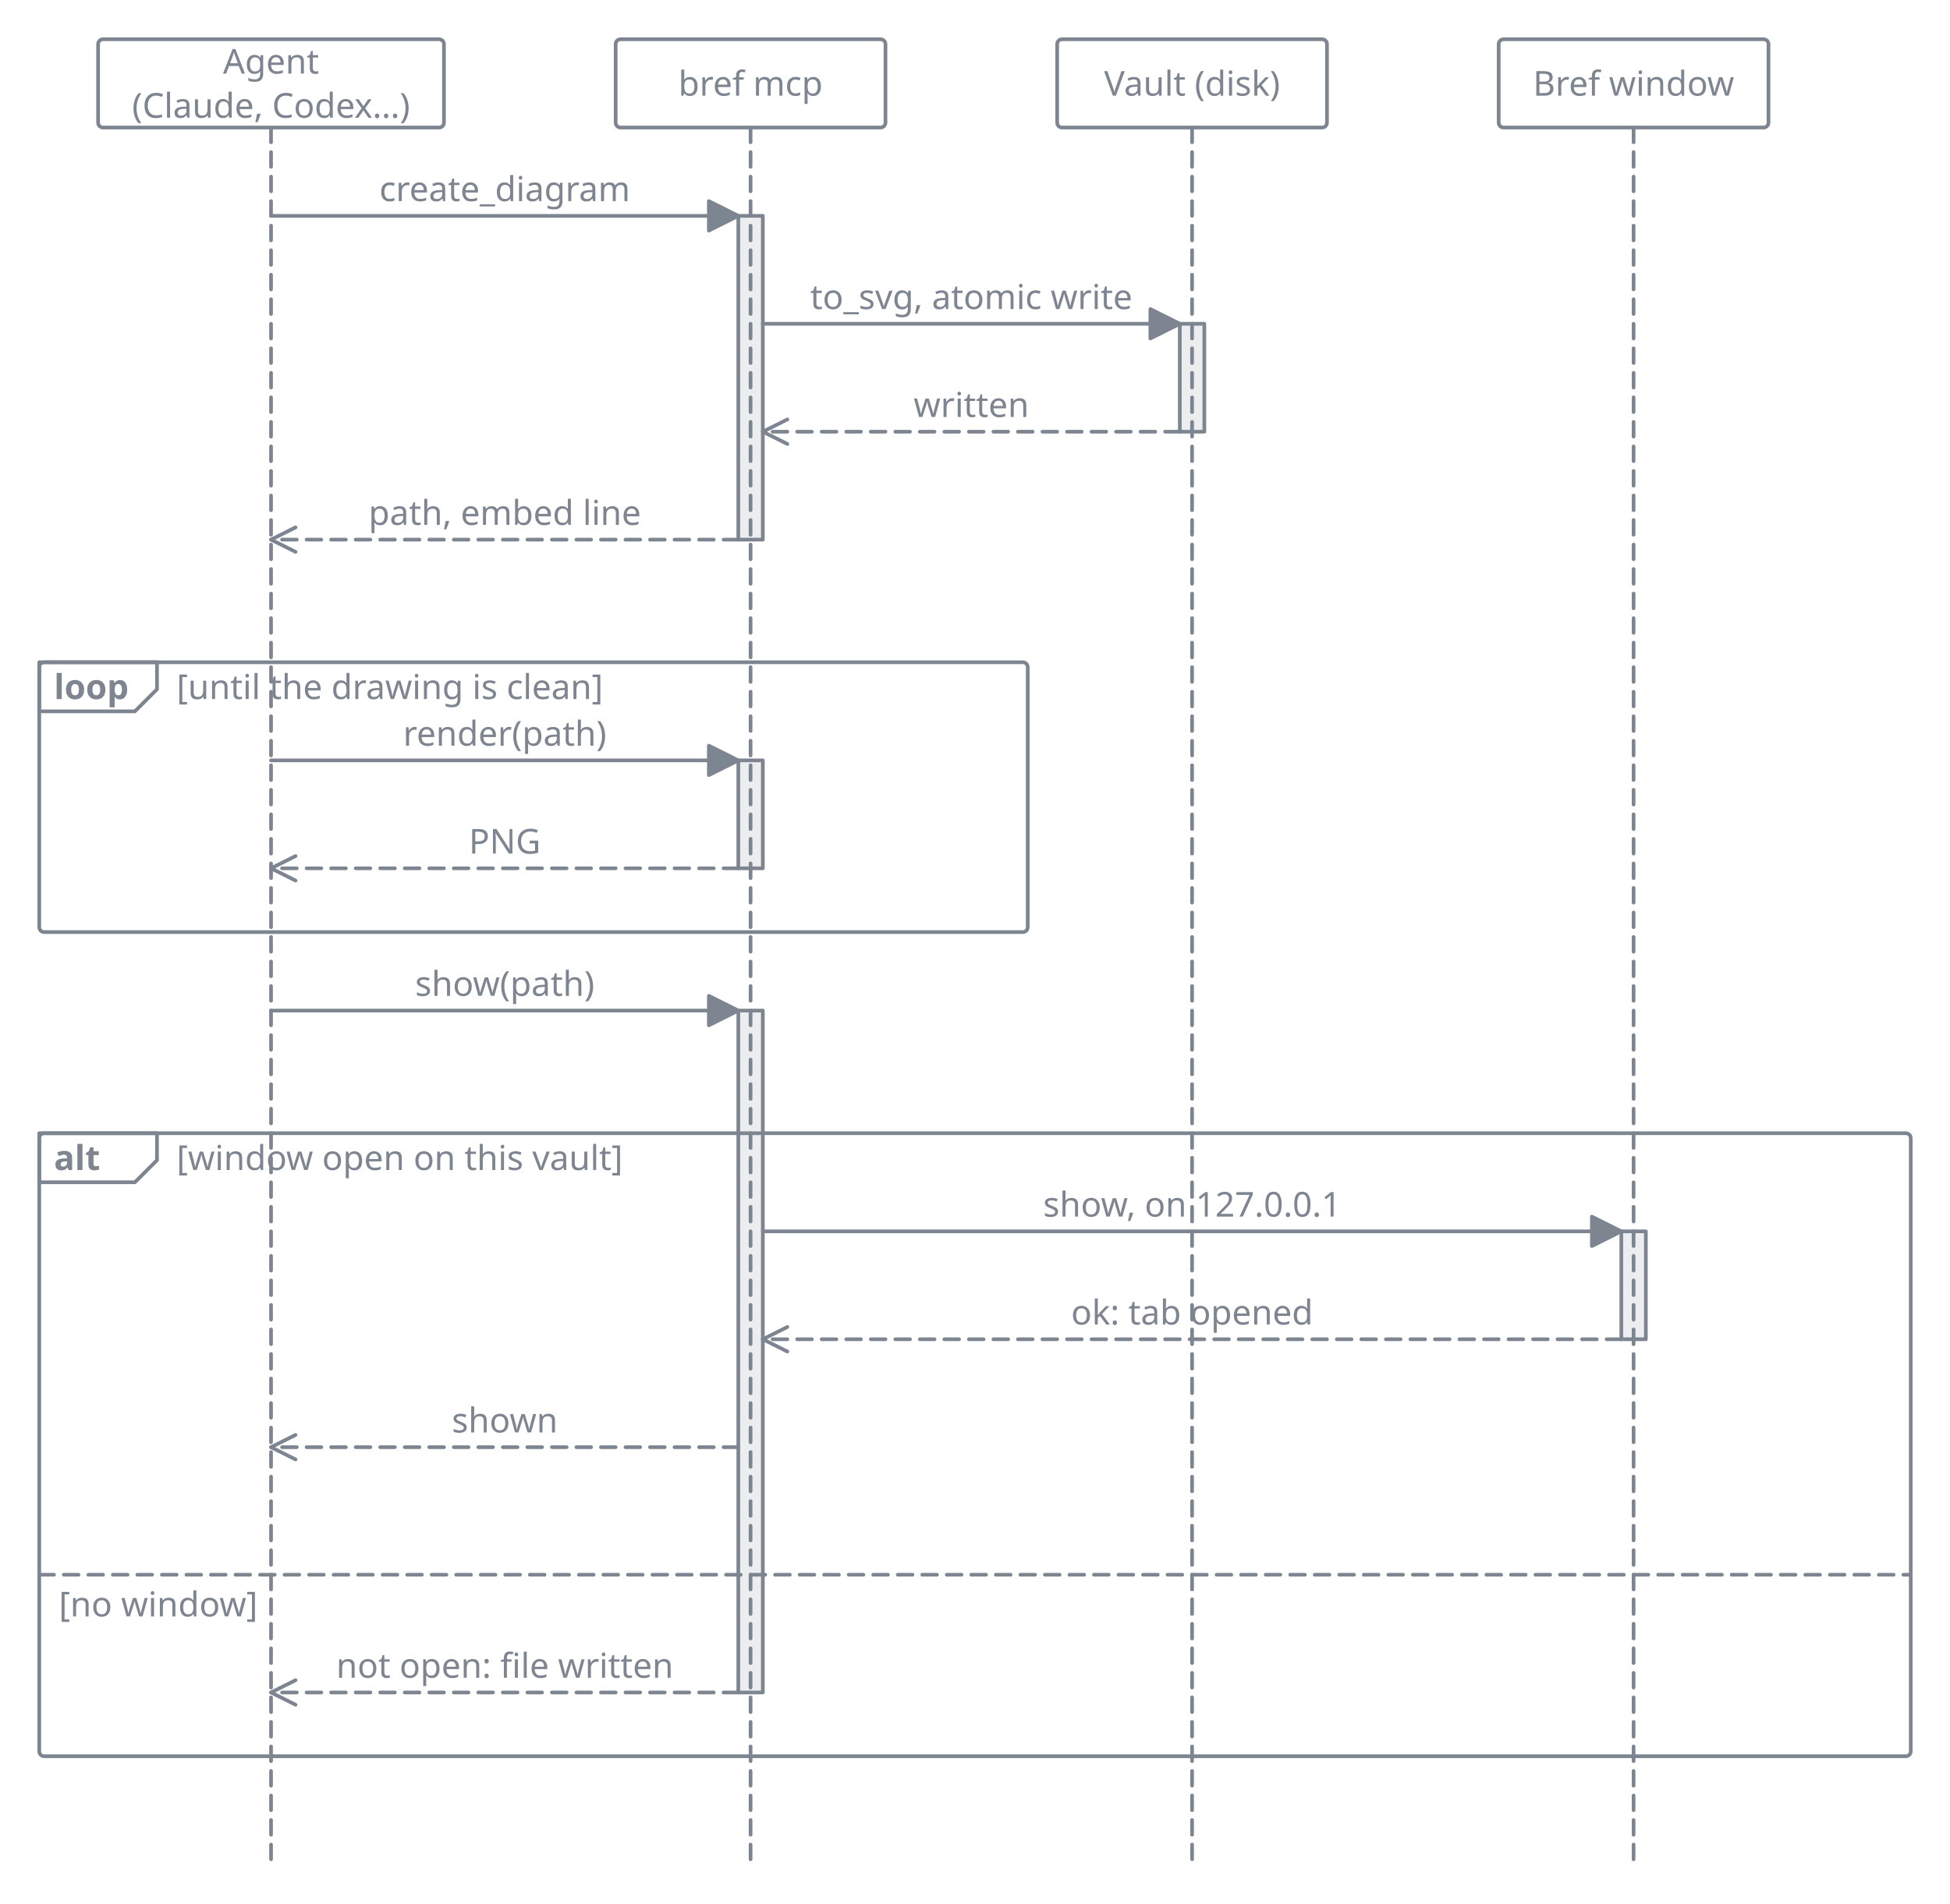
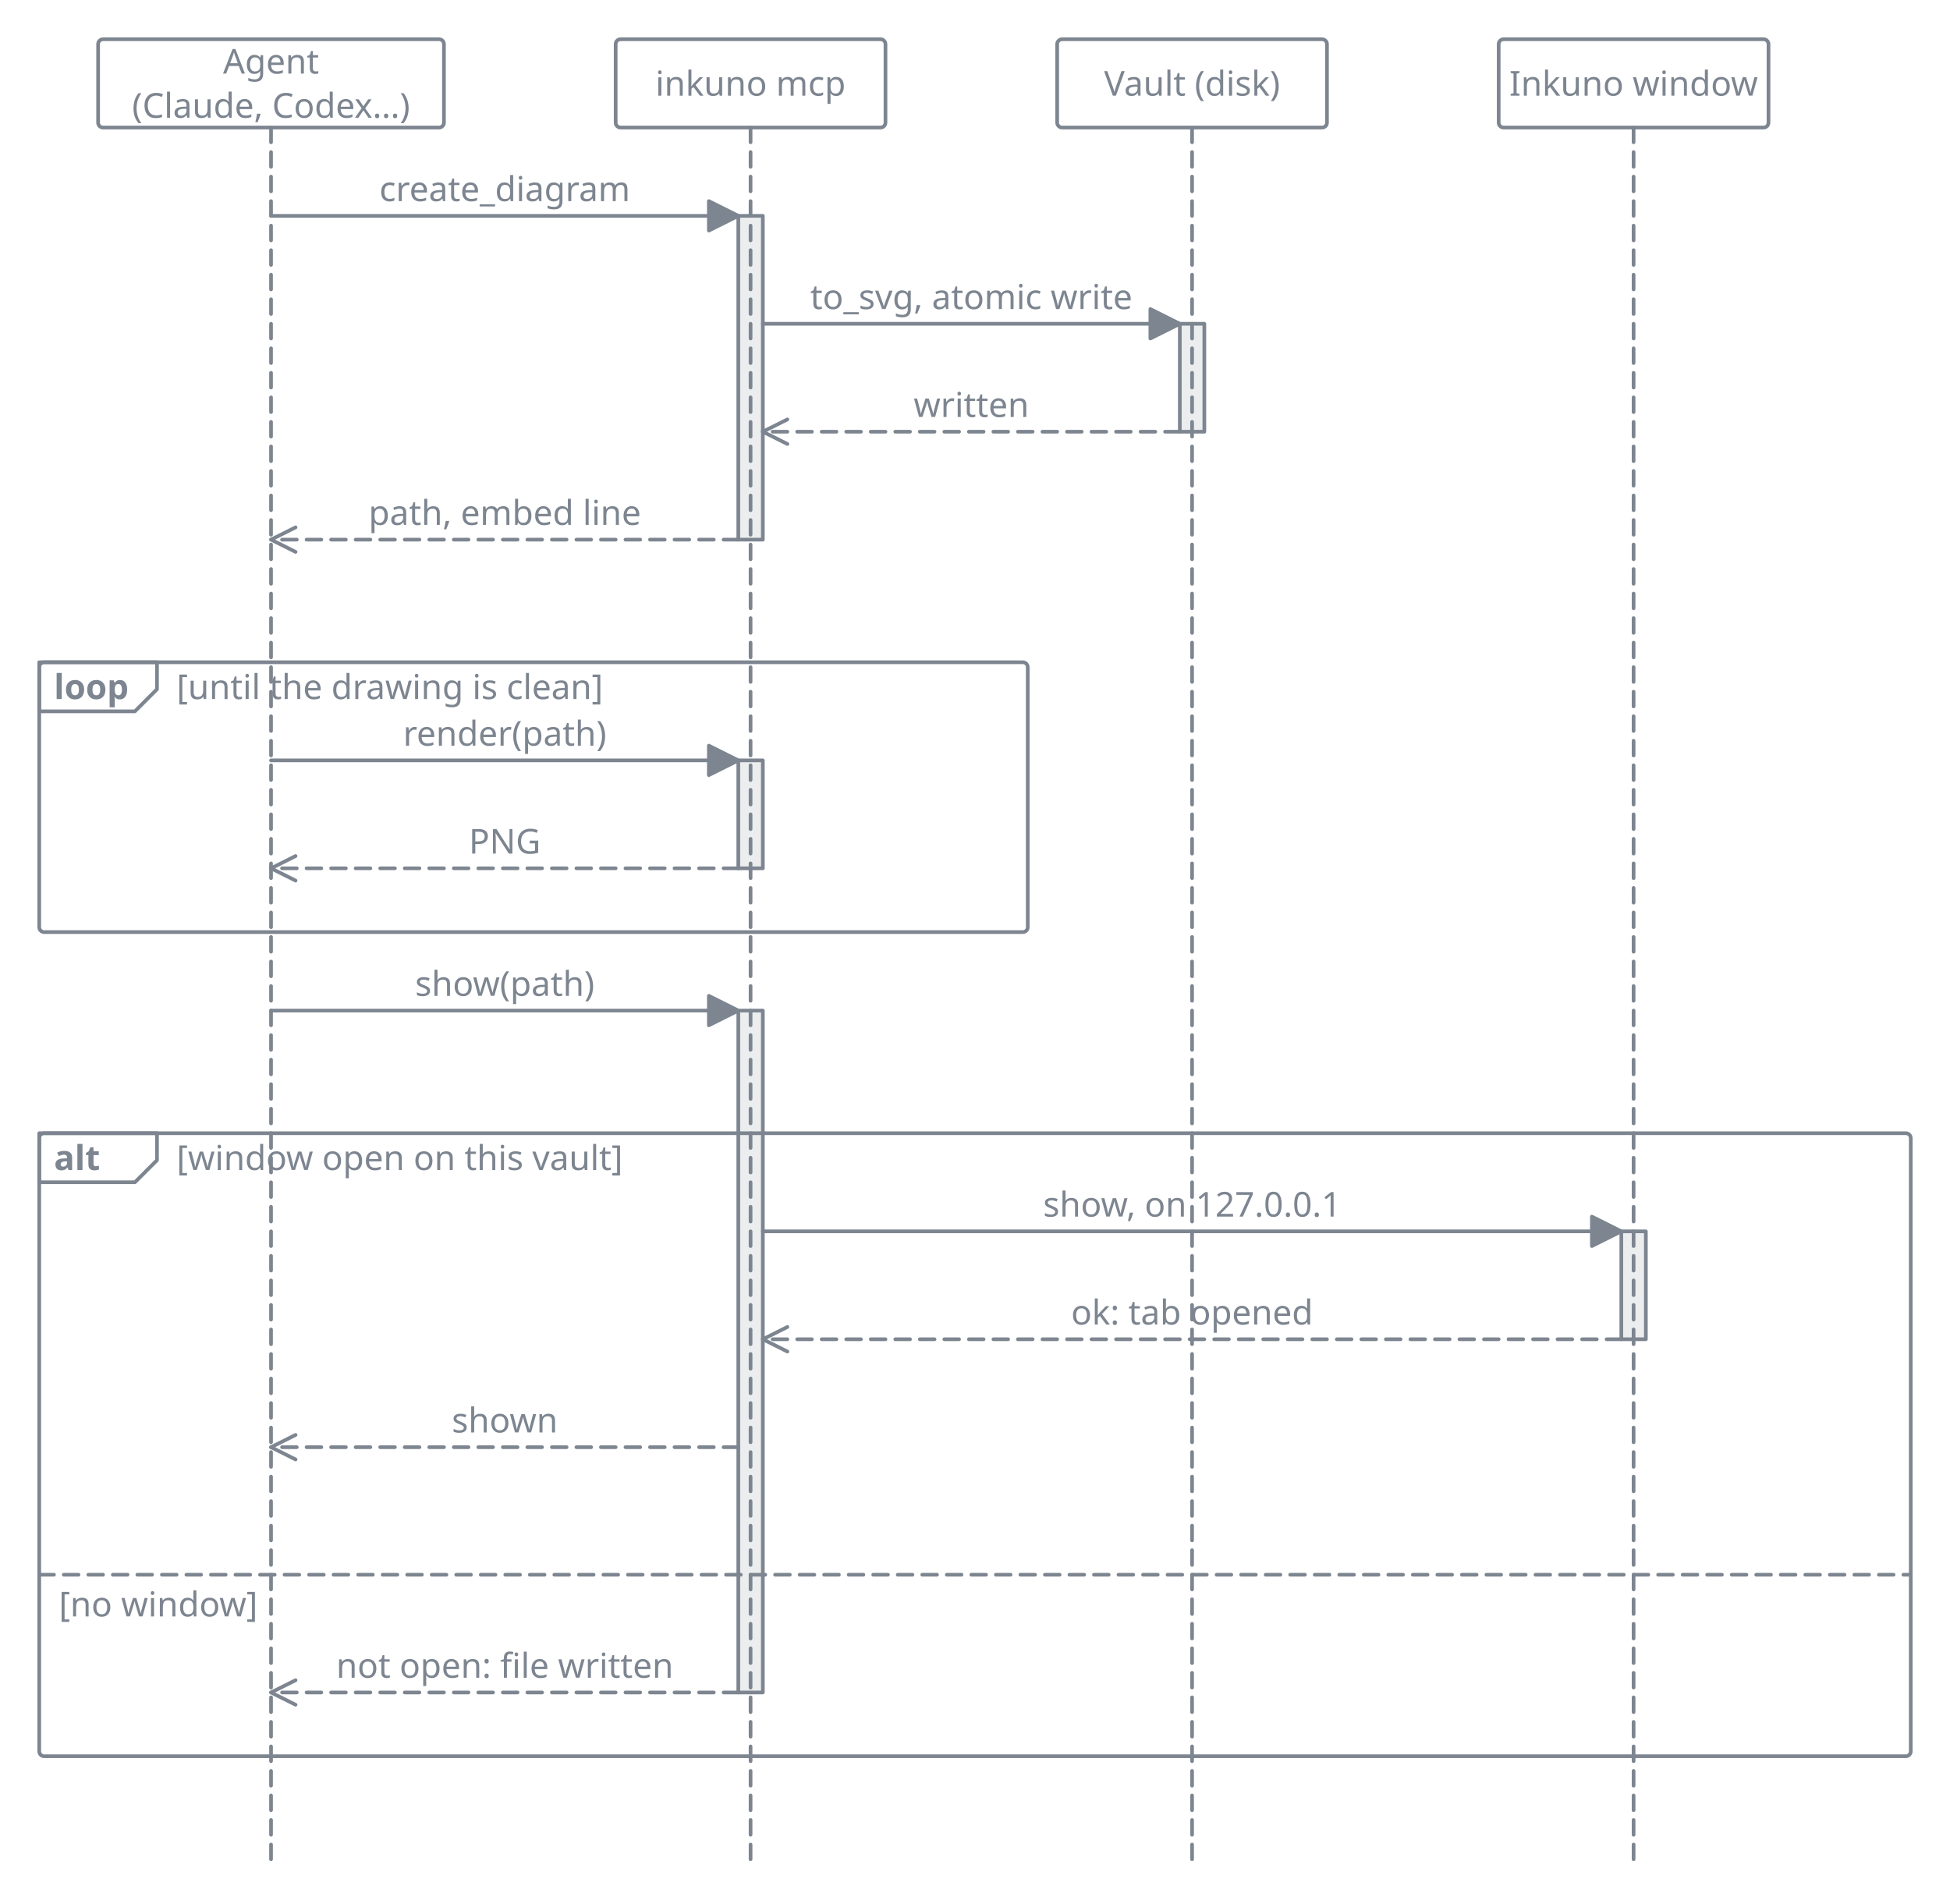
<svg xmlns="http://www.w3.org/2000/svg" width="795" height="776" viewBox="0 24 795 776" fill="none" stroke-width="1.5" stroke-linecap="round" stroke-linejoin="round" font-family="sans-serif" font-size="14">
  <path d="M42 40L179 40C180.1 40 181 40.9 181 42L181 74C181 75.1 180.1 76 179 76L42 76C40.9 76 40 75.1 40 74L40 42C40 40.9 40.9 40 42 40Z" stroke="#7d8590" />
  <path d="M110.5 76L110.5 784" stroke="#7d8590" stroke-dasharray="6 4" />
  <text x="110.5" y="54" text-anchor="middle" fill="#7d8590" stroke="none">Agent</text>
  <text x="110.5" y="72" text-anchor="middle" fill="#7d8590" stroke="none">(Claude, Codex…)</text>
  <path d="M253 40L359 40C360.1 40 361 40.9 361 42L361 74C361 75.1 360.1 76 359 76L253 76C251.9 76 251 75.1 251 74L251 42C251 40.9 251.9 40 253 40Z" stroke="#7d8590" />
  <path d="M306 76L306 784" stroke="#7d8590" stroke-dasharray="6 4" />
-   <text x="306" y="63" text-anchor="middle" fill="#7d8590" stroke="none">bref mcp</text>
+   <text x="306" y="63" text-anchor="middle" fill="#7d8590" stroke="none">inkuno mcp</text>
  <path d="M433 40L539 40C540.1 40 541 40.9 541 42L541 74C541 75.1 540.1 76 539 76L433 76C431.9 76 431 75.1 431 74L431 42C431 40.9 431.9 40 433 40Z" stroke="#7d8590" />
  <path d="M486 76L486 784" stroke="#7d8590" stroke-dasharray="6 4" />
  <text x="486" y="63" text-anchor="middle" fill="#7d8590" stroke="none">Vault (disk)</text>
  <path d="M613 40L719 40C720.1 40 721 40.9 721 42L721 74C721 75.1 720.1 76 719 76L613 76C611.9 76 611 75.1 611 74L611 42C611 40.9 611.9 40 613 40Z" stroke="#7d8590" />
  <path d="M666 76L666 784" stroke="#7d8590" stroke-dasharray="6 4" />
-   <text x="666" y="63" text-anchor="middle" fill="#7d8590" stroke="none">Bref window</text>
+   <text x="666" y="63" text-anchor="middle" fill="#7d8590" stroke="none">Inkuno window</text>
  <path d="M18 294L417 294C418.1 294 419 294.9 419 296L419 402C419 403.1 418.1 404 417 404L18 404C16.9 404 16 403.1 16 402L16 296C16 294.9 16.9 294 18 294Z" stroke="#7d8590" />
  <path d="M16 294L64 294L64 305L55 314L16 314Z" stroke="#7d8590" />
  <text x="22" y="309" font-weight="bold" fill="#7d8590" stroke="none">loop</text>
  <text x="72" y="309" fill="#7d8590" stroke="none">[until the drawing is clean]</text>
  <path d="M18 486L777 486C778.1 486 779 486.9 779 488L779 738C779 739.1 778.1 740 777 740L18 740C16.9 740 16 739.1 16 738L16 488C16 486.9 16.9 486 18 486Z" stroke="#7d8590" />
  <path d="M16 486L64 486L64 497L55 506L16 506Z" stroke="#7d8590" />
  <path d="M16 666H779" stroke="#7d8590" stroke-dasharray="6 4" />
  <text x="22" y="501" font-weight="bold" fill="#7d8590" stroke="none">alt</text>
  <text x="72" y="501" fill="#7d8590" stroke="none">[window open on this vault]</text>
  <text x="24" y="683" fill="#7d8590" stroke="none">[no window]</text>
  <path d="M301 112H311V244H301Z" stroke="#7d8590" fill="#7d8590" fill-opacity="0.15" />
  <path d="M481 156H491V200H481Z" stroke="#7d8590" fill="#7d8590" fill-opacity="0.15" />
  <path d="M301 334H311V378H301Z" stroke="#7d8590" fill="#7d8590" fill-opacity="0.15" />
  <path d="M301 436H311V714H301Z" stroke="#7d8590" fill="#7d8590" fill-opacity="0.15" />
  <path d="M661 526H671V570H661Z" stroke="#7d8590" fill="#7d8590" fill-opacity="0.15" />
  <path d="M110.5 112L289 112" stroke="#7d8590" />
  <path d="M301 112L289 118L289 106Z" stroke="#7d8590" fill="#7d8590" />
  <text x="205.8" y="106" text-anchor="middle" fill="#7d8590" stroke="none">create_diagram</text>
  <path d="M311 156L469 156" stroke="#7d8590" />
  <path d="M481 156L469 162L469 150Z" stroke="#7d8590" fill="#7d8590" />
  <text x="396" y="150" text-anchor="middle" fill="#7d8590" stroke="none">to_svg, atomic write</text>
  <path d="M481 200L311 200" stroke="#7d8590" stroke-dasharray="6 4" />
  <path d="M321 195L311 200L321 205" stroke="#7d8590" />
  <text x="396" y="194" text-anchor="middle" fill="#7d8590" stroke="none">written</text>
  <path d="M301 244L110.5 244" stroke="#7d8590" stroke-dasharray="6 4" />
  <path d="M120.5 239L110.5 244L120.5 249" stroke="#7d8590" />
  <text x="205.8" y="238" text-anchor="middle" fill="#7d8590" stroke="none">path, embed line</text>
  <path d="M110.5 334L289 334" stroke="#7d8590" />
  <path d="M301 334L289 340L289 328Z" stroke="#7d8590" fill="#7d8590" />
  <text x="205.8" y="328" text-anchor="middle" fill="#7d8590" stroke="none">render(path)</text>
  <path d="M301 378L110.5 378" stroke="#7d8590" stroke-dasharray="6 4" />
  <path d="M120.5 373L110.5 378L120.5 383" stroke="#7d8590" />
  <text x="205.8" y="372" text-anchor="middle" fill="#7d8590" stroke="none">PNG</text>
  <path d="M110.5 436L289 436" stroke="#7d8590" />
  <path d="M301 436L289 442L289 430Z" stroke="#7d8590" fill="#7d8590" />
  <text x="205.8" y="430" text-anchor="middle" fill="#7d8590" stroke="none">show(path)</text>
  <path d="M311 526L649 526" stroke="#7d8590" />
  <path d="M661 526L649 532L649 520Z" stroke="#7d8590" fill="#7d8590" />
  <text x="486" y="520" text-anchor="middle" fill="#7d8590" stroke="none">show, on 127.0.0.1</text>
  <path d="M661 570L311 570" stroke="#7d8590" stroke-dasharray="6 4" />
  <path d="M321 565L311 570L321 575" stroke="#7d8590" />
  <text x="486" y="564" text-anchor="middle" fill="#7d8590" stroke="none">ok: tab opened</text>
  <path d="M301 614L110.5 614" stroke="#7d8590" stroke-dasharray="6 4" />
  <path d="M120.5 609L110.5 614L120.5 619" stroke="#7d8590" />
  <text x="205.8" y="608" text-anchor="middle" fill="#7d8590" stroke="none">shown</text>
  <path d="M301 714L110.5 714" stroke="#7d8590" stroke-dasharray="6 4" />
  <path d="M120.5 709L110.5 714L120.5 719" stroke="#7d8590" />
  <text x="205.8" y="708" text-anchor="middle" fill="#7d8590" stroke="none">not open: file written</text>
</svg>
